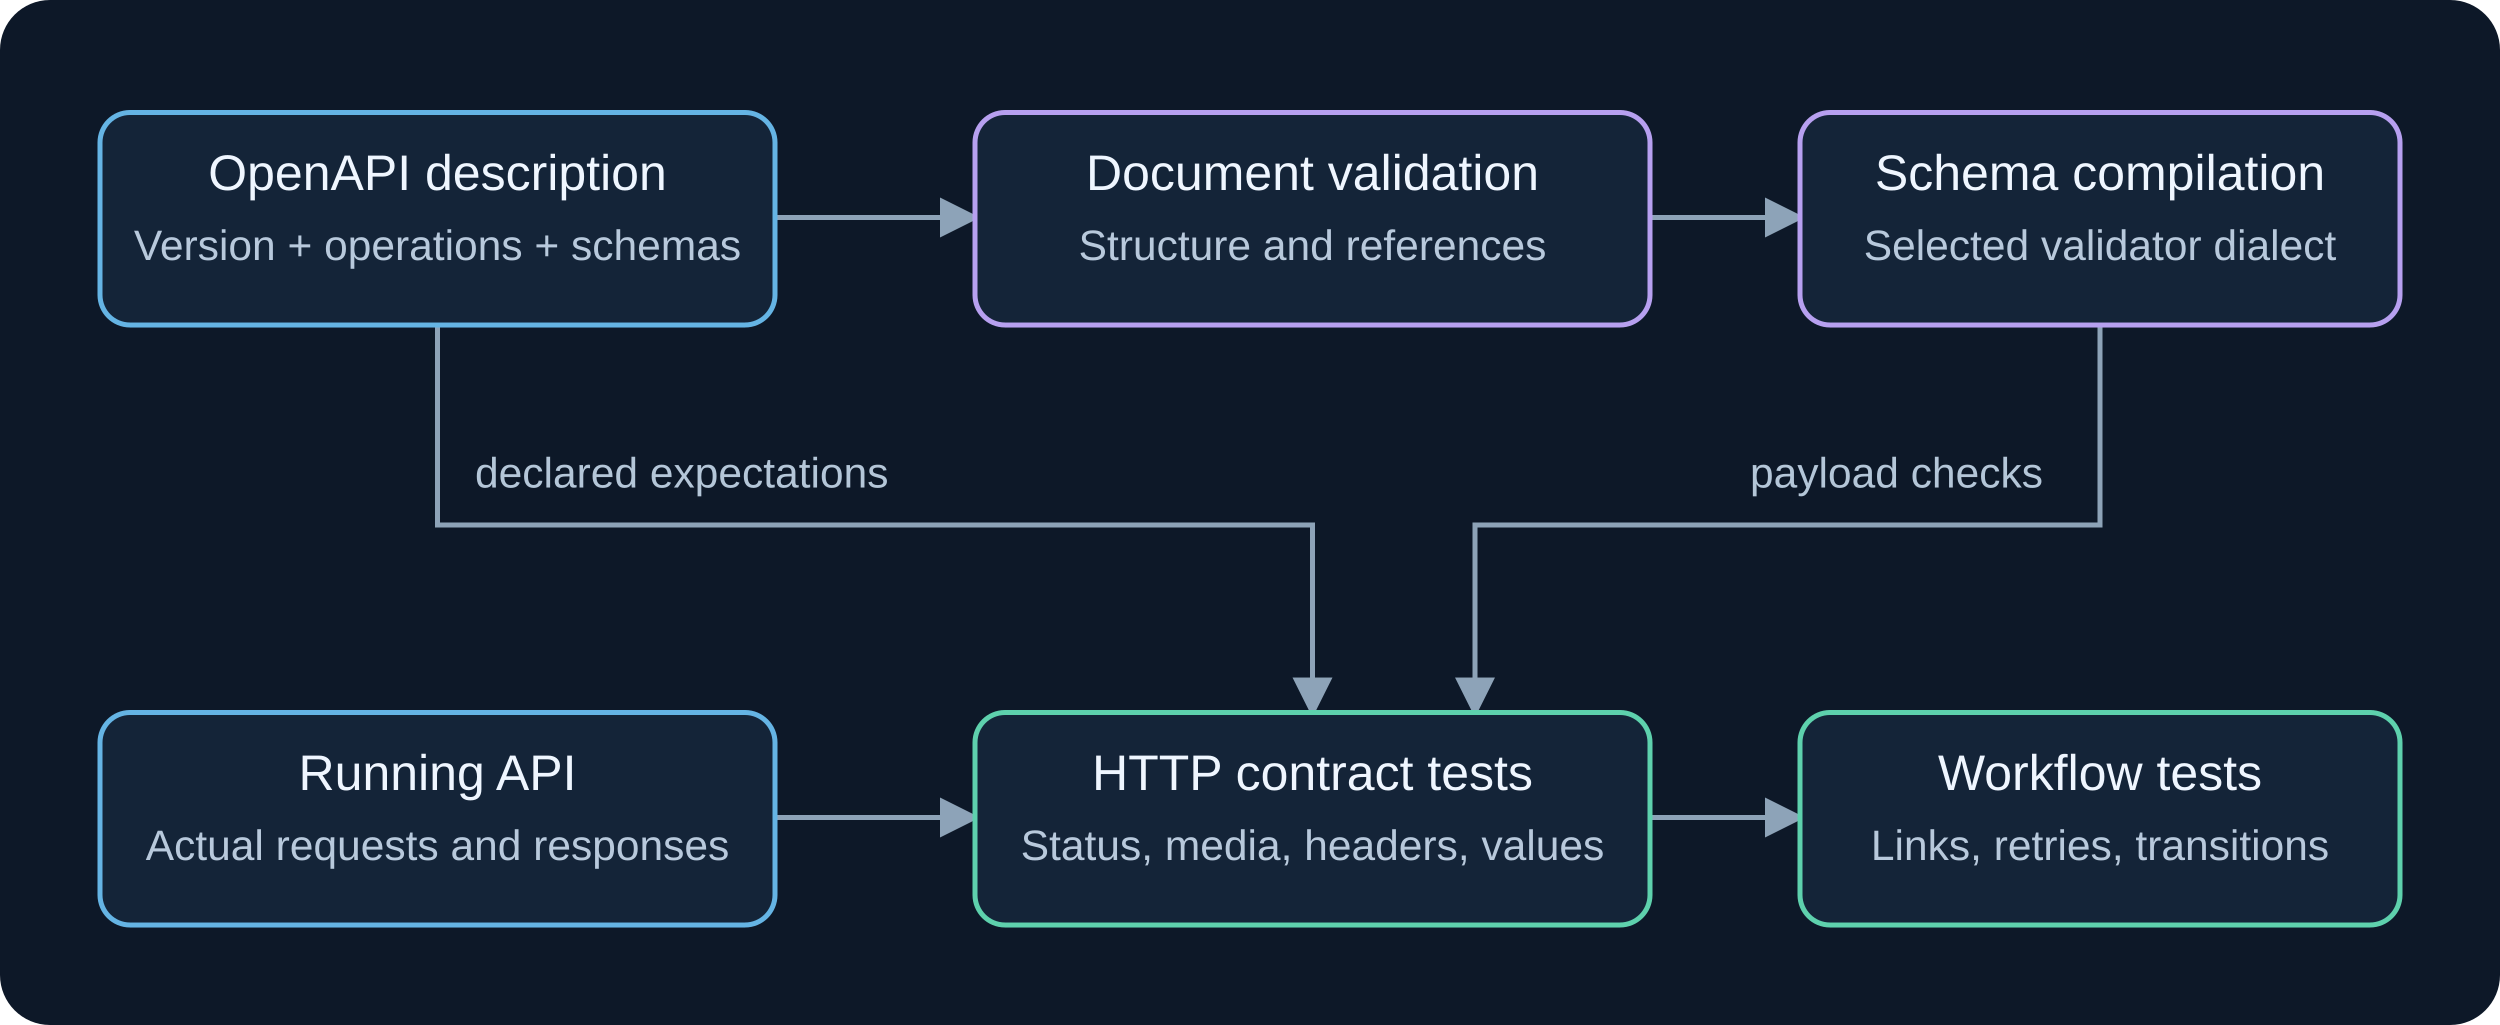
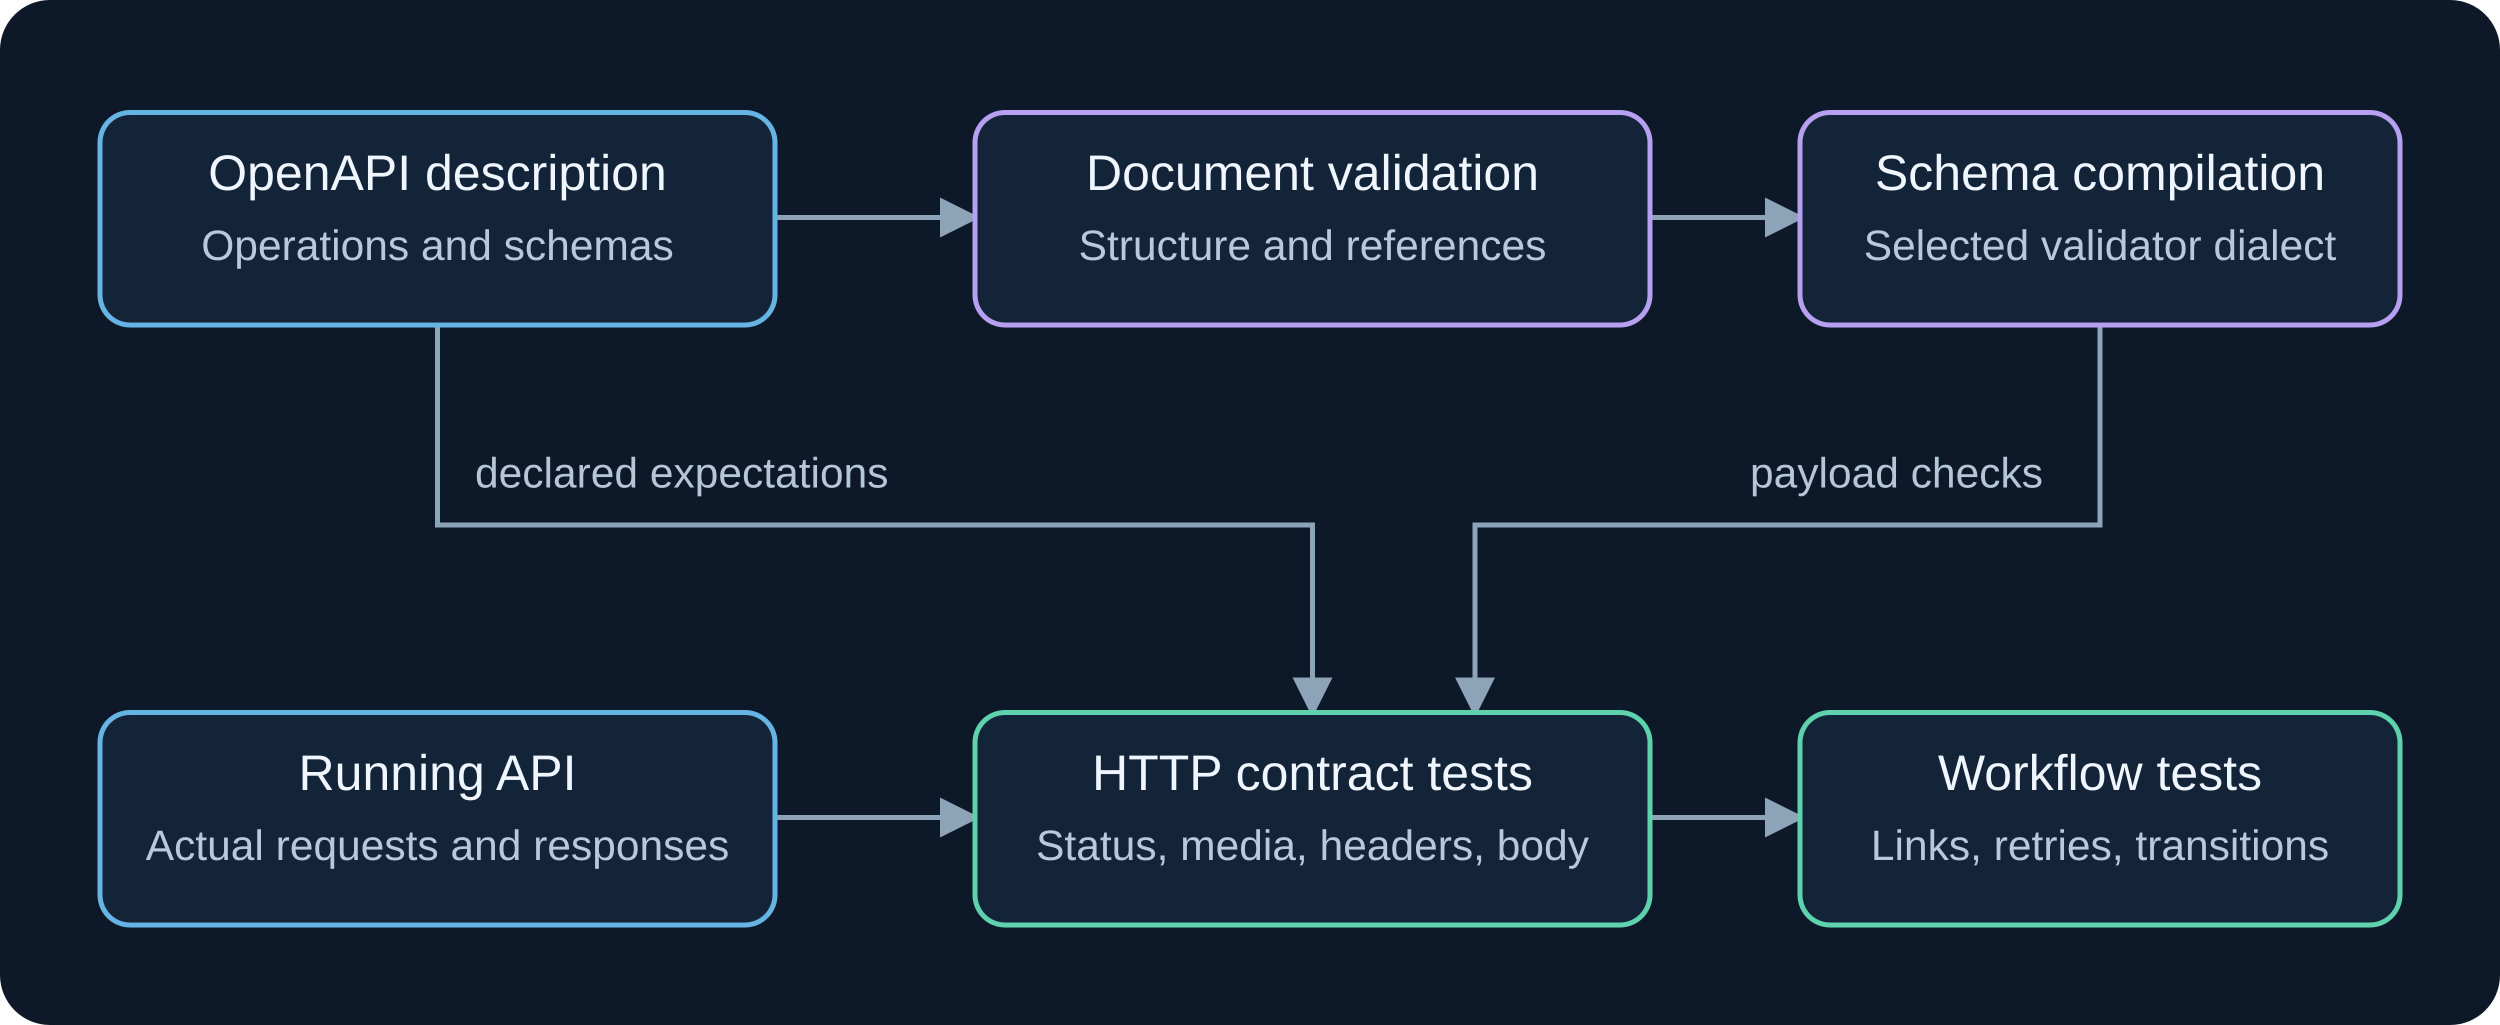
<svg xmlns="http://www.w3.org/2000/svg" width="1000" height="410" viewBox="0 0 1000 410" role="img" aria-labelledby="title desc">
  <defs>
    <marker id="arrow" markerWidth="8" markerHeight="8" refX="7" refY="4" orient="auto">
      <path d="M0 0 L8 4 L0 8Z" fill="#8da3b8" />
    </marker>
  </defs>
  <rect width="1000" height="410" rx="20" fill="#0d1828" />
  <path d="M310 87 H390" fill="none" stroke="#8da3b8" stroke-width="2" marker-end="url(#arrow)" />
  <path d="M660 87 H720" fill="none" stroke="#8da3b8" stroke-width="2" marker-end="url(#arrow)" />
  <path d="M175 130 V210 H525 V285" fill="none" stroke="#8da3b8" stroke-width="2" marker-end="url(#arrow)" />
  <text x="190" y="195" fill="#b4c6d8" font-family="Arial,sans-serif" font-size="17">declared expectations</text>
  <path d="M840 130 V210 H590 V285" fill="none" stroke="#8da3b8" stroke-width="2" marker-end="url(#arrow)" />
  <text x="700" y="195" fill="#b4c6d8" font-family="Arial,sans-serif" font-size="17">payload checks</text>
  <path d="M310 327 H390" fill="none" stroke="#8da3b8" stroke-width="2" marker-end="url(#arrow)" />
  <path d="M660 327 H720" fill="none" stroke="#8da3b8" stroke-width="2" marker-end="url(#arrow)" />
  <rect x="40" y="45" width="270" height="85" rx="12" fill="#142438" stroke="#65b4e4" stroke-width="2" />
  <text x="175.0" y="76" text-anchor="middle" fill="#eff6ff" font-family="Arial,sans-serif" font-size="20">OpenAPI description</text>
-   <text x="175.0" y="104" text-anchor="middle" fill="#b8c9dc" font-family="Arial,sans-serif" font-size="17">Version + operations + schemas</text>
+   <text x="175.0" y="104" text-anchor="middle" fill="#b8c9dc" font-family="Arial,sans-serif" font-size="17">Operations and schemas</text>
  <rect x="390" y="45" width="270" height="85" rx="12" fill="#142438" stroke="#b7a0f0" stroke-width="2" />
  <text x="525.0" y="76" text-anchor="middle" fill="#eff6ff" font-family="Arial,sans-serif" font-size="20">Document validation</text>
  <text x="525.0" y="104" text-anchor="middle" fill="#b8c9dc" font-family="Arial,sans-serif" font-size="17">Structure and references</text>
  <rect x="720" y="45" width="240" height="85" rx="12" fill="#142438" stroke="#b7a0f0" stroke-width="2" />
  <text x="840.0" y="76" text-anchor="middle" fill="#eff6ff" font-family="Arial,sans-serif" font-size="20">Schema compilation</text>
  <text x="840.0" y="104" text-anchor="middle" fill="#b8c9dc" font-family="Arial,sans-serif" font-size="17">Selected validator dialect</text>
  <rect x="40" y="285" width="270" height="85" rx="12" fill="#142438" stroke="#65b4e4" stroke-width="2" />
  <text x="175.0" y="316" text-anchor="middle" fill="#eff6ff" font-family="Arial,sans-serif" font-size="20">Running API</text>
  <text x="175.0" y="344" text-anchor="middle" fill="#b8c9dc" font-family="Arial,sans-serif" font-size="17">Actual requests and responses</text>
  <rect x="390" y="285" width="270" height="85" rx="12" fill="#142438" stroke="#5ed1ad" stroke-width="2" />
  <text x="525.0" y="316" text-anchor="middle" fill="#eff6ff" font-family="Arial,sans-serif" font-size="20">HTTP contract tests</text>
-   <text x="525.0" y="344" text-anchor="middle" fill="#b8c9dc" font-family="Arial,sans-serif" font-size="17">Status, media, headers, values</text>
+   <text x="525.0" y="344" text-anchor="middle" fill="#b8c9dc" font-family="Arial,sans-serif" font-size="17">Status, media, headers, body</text>
  <rect x="720" y="285" width="240" height="85" rx="12" fill="#142438" stroke="#5ed1ad" stroke-width="2" />
  <text x="840.0" y="316" text-anchor="middle" fill="#eff6ff" font-family="Arial,sans-serif" font-size="20">Workflow tests</text>
  <text x="840.0" y="344" text-anchor="middle" fill="#b8c9dc" font-family="Arial,sans-serif" font-size="17">Links, retries, transitions</text>
</svg>
